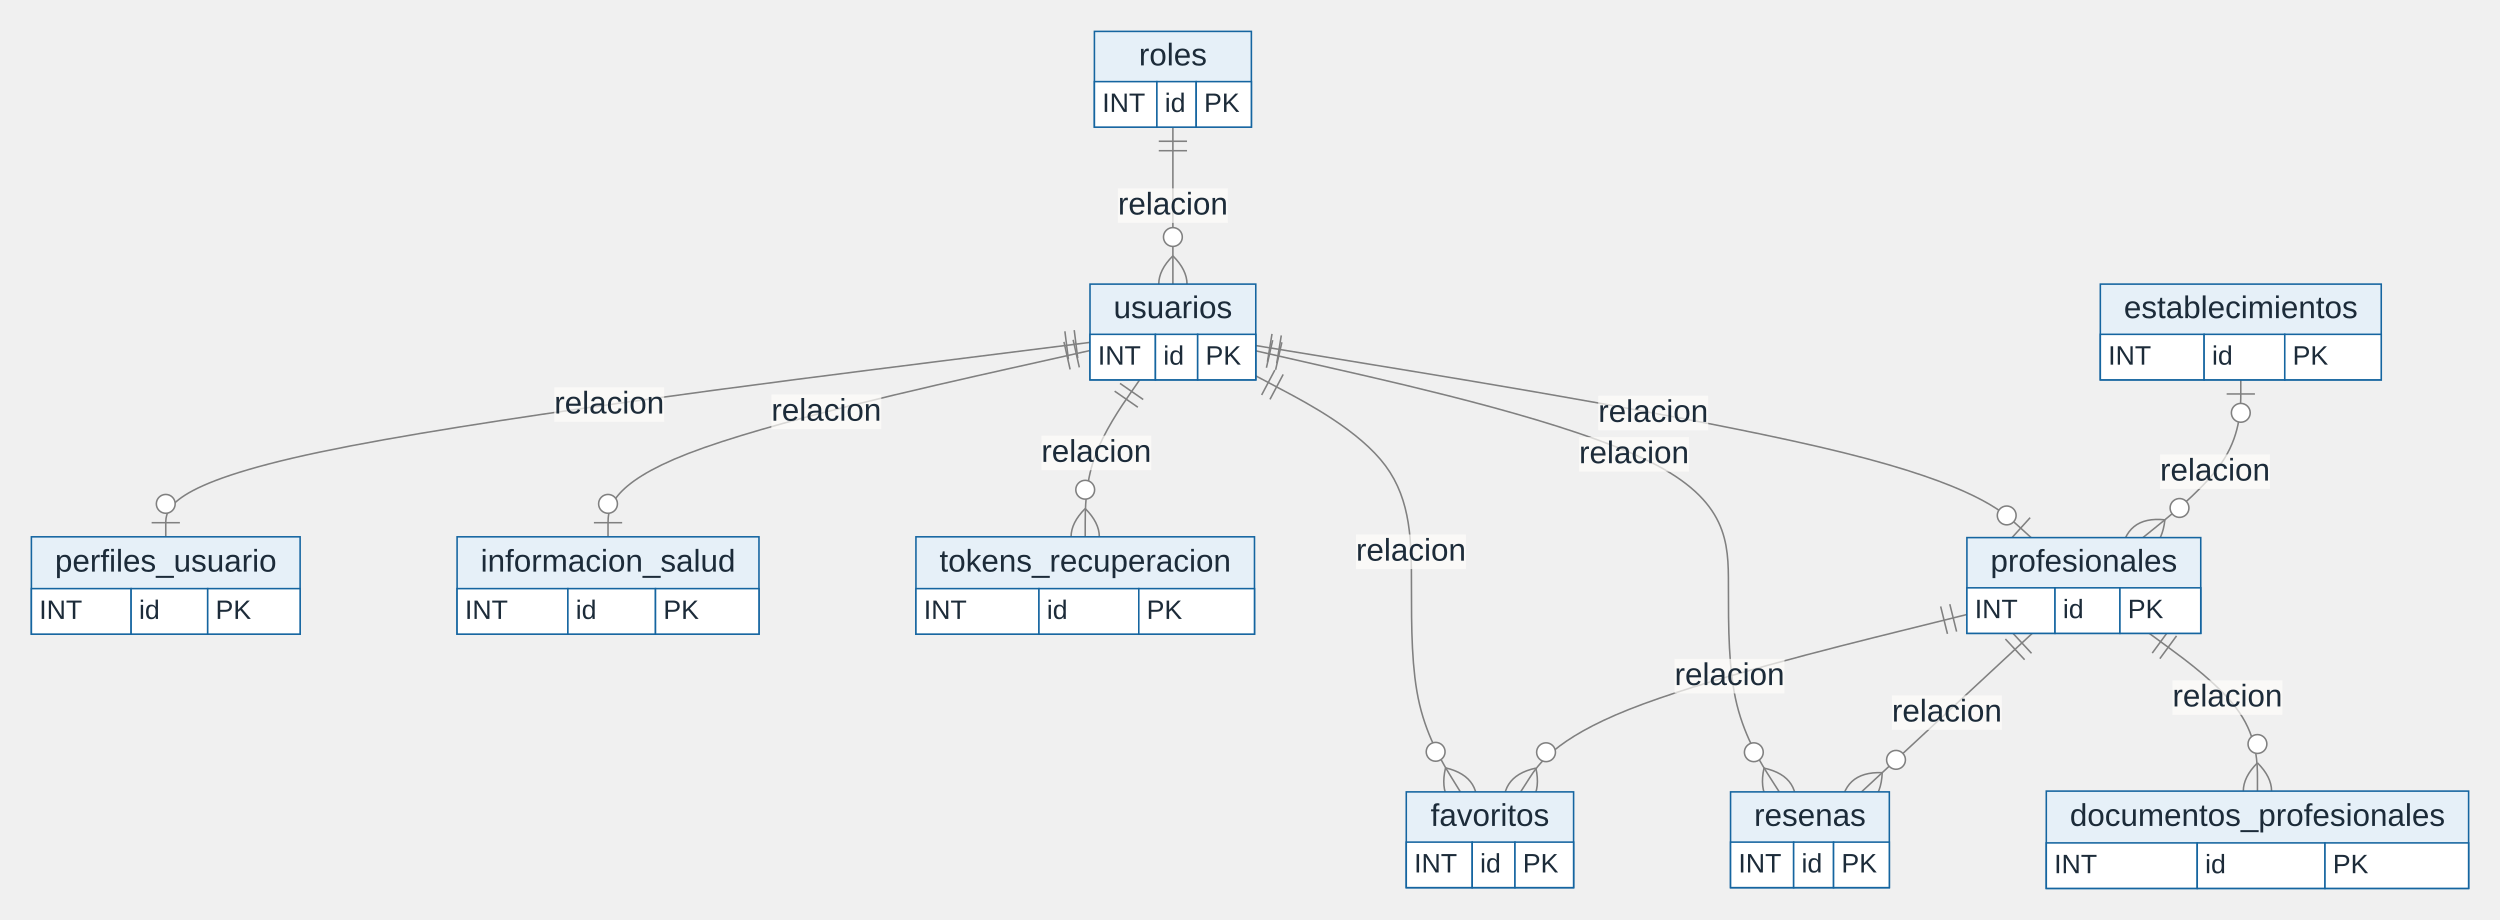
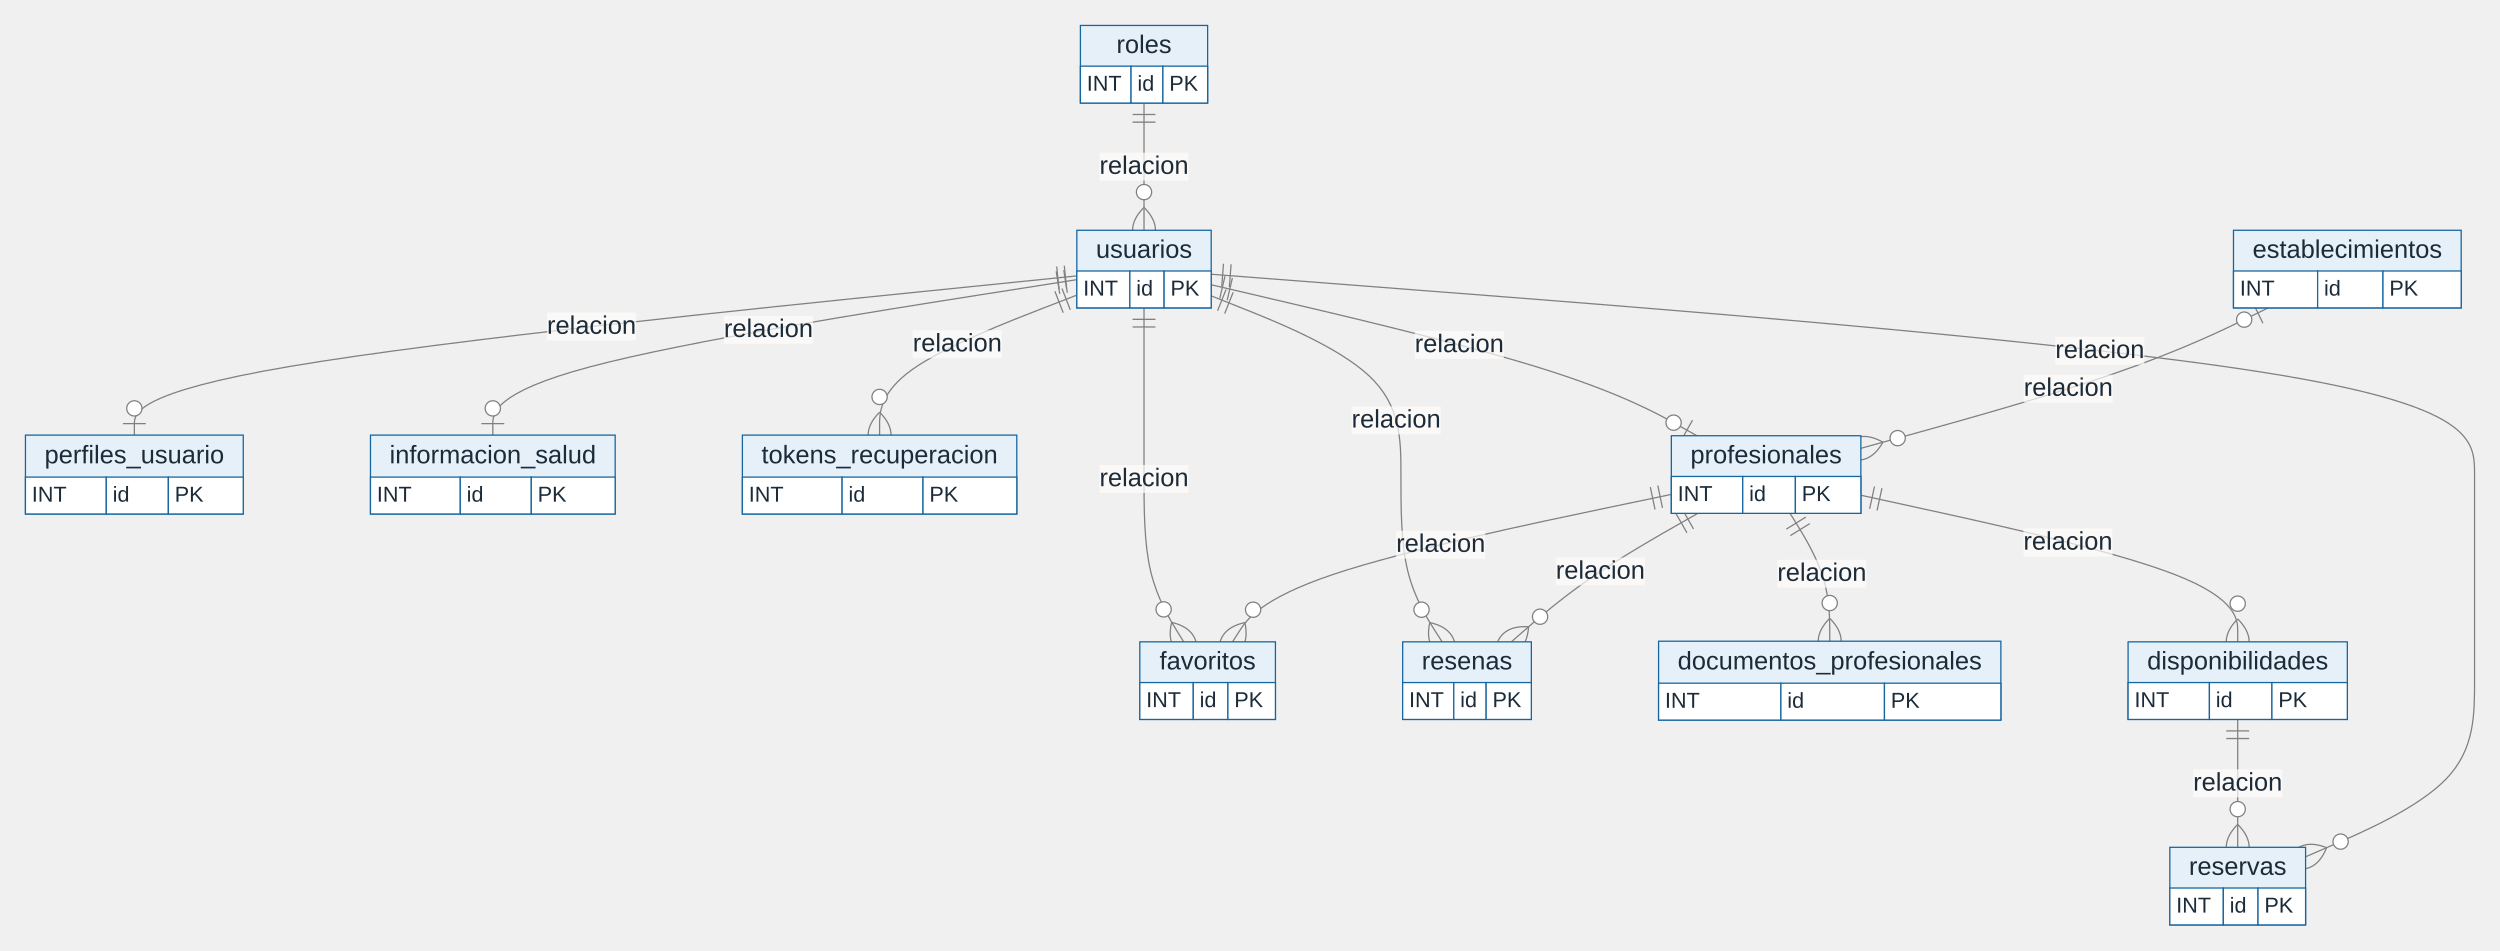
- <svg xmlns="http://www.w3.org/2000/svg" aria-roledescription="er" role="graphics-document document" viewBox="0 0 1592.719 586" height="586" width="1592.719" id="summary">
+ <svg xmlns="http://www.w3.org/2000/svg" aria-roledescription="er" role="graphics-document document" viewBox="0 0 1965.047 747" height="747" width="1965.047" id="summary">
  <style>#summary{font-family:Arial;font-size:20px;fill:#1c2b39;}#summary .error-icon{fill:hsl(26.667, 56.25%, 98.725%);}#summary .error-text{fill:rgb(1.422, 3.453, 5.078);stroke:rgb(1.422, 3.453, 5.078);}#summary .edge-thickness-normal{stroke-width:2px;}#summary .edge-thickness-thick{stroke-width:3.5px;}#summary .edge-pattern-solid{stroke-dasharray:0;}#summary .edge-pattern-dashed{stroke-dasharray:3;}#summary .edge-pattern-dotted{stroke-dasharray:2;}#summary .marker{fill:#5f6f80;stroke:#5f6f80;}#summary .marker.cross{stroke:#5f6f80;}#summary svg{font-family:Arial;font-size:20px;}#summary .entityBox{fill:#e6f0f8;stroke:#1565a0;}#summary .attributeBoxOdd{fill:#ffffff;stroke:#1565a0;}#summary .attributeBoxEven{fill:#f2f2f2;stroke:#1565a0;}#summary .relationshipLabelBox{fill:hsl(26.667, 56.25%, 98.725%);opacity:0.7;background-color:hsl(26.667, 56.25%, 98.725%);}#summary .relationshipLabelBox rect{opacity:0.5;}#summary .relationshipLine{stroke:#5f6f80;}#summary .entityTitleText{text-anchor:middle;font-size:18px;fill:#1c2b39;}#summary #MD_PARENT_START{fill:#f5f5f5!important;stroke:#5f6f80!important;stroke-width:1;}#summary #MD_PARENT_END{fill:#f5f5f5!important;stroke:#5f6f80!important;stroke-width:1;}#summary :root{--mermaid-font-family:"trebuchet ms",verdana,arial,sans-serif;}</style>
  <g />
  <defs>
    <marker orient="auto" markerHeight="240" markerWidth="190" refY="7" refX="0" id="MD_PARENT_START">
      <path d="M 18,7 L9,13 L1,7 L9,1 Z" />
    </marker>
  </defs>
  <defs>
    <marker orient="auto" markerHeight="28" markerWidth="20" refY="7" refX="19" id="MD_PARENT_END">
      <path d="M 18,7 L9,13 L1,7 L9,1 Z" />
    </marker>
  </defs>
  <defs>
    <marker orient="auto" markerHeight="18" markerWidth="18" refY="9" refX="0" id="ONLY_ONE_START">
      <path d="M9,0 L9,18 M15,0 L15,18" fill="none" stroke="gray" />
    </marker>
  </defs>
  <defs>
    <marker orient="auto" markerHeight="18" markerWidth="18" refY="9" refX="18" id="ONLY_ONE_END">
      <path d="M3,0 L3,18 M9,0 L9,18" fill="none" stroke="gray" />
    </marker>
  </defs>
  <defs>
    <marker orient="auto" markerHeight="18" markerWidth="30" refY="9" refX="0" id="ZERO_OR_ONE_START">
      <circle r="6" cy="9" cx="21" fill="white" stroke="gray" />
      <path d="M9,0 L9,18" fill="none" stroke="gray" />
    </marker>
  </defs>
  <defs>
    <marker orient="auto" markerHeight="18" markerWidth="30" refY="9" refX="30" id="ZERO_OR_ONE_END">
      <circle r="6" cy="9" cx="9" fill="white" stroke="gray" />
      <path d="M21,0 L21,18" fill="none" stroke="gray" />
    </marker>
  </defs>
  <defs>
    <marker orient="auto" markerHeight="36" markerWidth="45" refY="18" refX="18" id="ONE_OR_MORE_START">
      <path d="M0,18 Q 18,0 36,18 Q 18,36 0,18 M42,9 L42,27" fill="none" stroke="gray" />
    </marker>
  </defs>
  <defs>
    <marker orient="auto" markerHeight="36" markerWidth="45" refY="18" refX="27" id="ONE_OR_MORE_END">
      <path d="M3,9 L3,27 M9,18 Q27,0 45,18 Q27,36 9,18" fill="none" stroke="gray" />
    </marker>
  </defs>
  <defs>
    <marker orient="auto" markerHeight="36" markerWidth="57" refY="18" refX="18" id="ZERO_OR_MORE_START">
      <circle r="6" cy="18" cx="48" fill="white" stroke="gray" />
      <path d="M0,18 Q18,0 36,18 Q18,36 0,18" fill="none" stroke="gray" />
    </marker>
  </defs>
  <defs>
    <marker orient="auto" markerHeight="36" markerWidth="57" refY="18" refX="39" id="ZERO_OR_MORE_END">
      <circle r="6" cy="18" cx="9" fill="white" stroke="gray" />
      <path d="M21,18 Q39,0 57,18 Q39,36 21,18" fill="none" stroke="gray" />
    </marker>
  </defs>
-   <path style="stroke: gray; fill: none;" marker-start="url(#ONLY_ONE_START)" marker-end="url(#ZERO_OR_MORE_END)" d="M747.234,81L747.234,89.333C747.234,97.667,747.234,114.333,747.234,131C747.234,147.667,747.234,164.333,747.234,172.667L747.234,181" class="er relationshipLine" />
-   <path style="stroke: gray; fill: none;" marker-start="url(#ONLY_ONE_START)" marker-end="url(#ZERO_OR_ONE_END)" d="M694.43,218.125L596.292,230.437C498.154,242.75,301.878,267.375,203.74,288.021C105.602,308.667,105.602,325.333,105.602,333.667L105.602,342" class="er relationshipLine" />
-   <path style="stroke: gray; fill: none;" marker-start="url(#ONLY_ONE_START)" marker-end="url(#ZERO_OR_ONE_END)" d="M694.43,223.312L643.253,234.76C592.076,246.208,489.721,269.104,438.544,288.885C387.367,308.667,387.367,325.333,387.367,333.667L387.367,342" class="er relationshipLine" />
-   <path style="stroke: gray; fill: none;" marker-start="url(#ONLY_ONE_START)" marker-end="url(#ZERO_OR_MORE_END)" d="M726.07,242L720.288,250.333C714.505,258.667,702.94,275.333,697.158,292C691.375,308.667,691.375,325.333,691.375,333.667L691.375,342" class="er relationshipLine" />
-   <path style="stroke: gray; fill: none;" marker-start="url(#ONLY_ONE_START)" marker-end="url(#ZERO_OR_ONE_END)" d="M800.039,220.154L873.099,232.129C946.159,244.103,1092.279,268.051,1174.605,288.442C1256.932,308.833,1275.465,325.667,1284.732,334.083L1293.998,342.5" class="er relationshipLine" />
-   <path style="stroke: gray; fill: none;" marker-start="url(#ZERO_OR_ONE_START)" marker-end="url(#ZERO_OR_MORE_END)" d="M1427.578,242L1427.578,250.333C1427.578,258.667,1427.578,275.333,1417.187,292.083C1406.796,308.833,1386.014,325.667,1375.623,334.083L1365.232,342.5" class="er relationshipLine" />
-   <path style="stroke: gray; fill: none;" marker-start="url(#ONLY_ONE_START)" marker-end="url(#ZERO_OR_MORE_END)" d="M800.039,239.469L816.569,248.224C833.099,256.979,866.159,274.49,882.689,296.745C899.219,319,899.219,346,899.219,373C899.219,400,899.219,427,904.414,448.917C909.61,470.833,920.001,487.667,925.196,496.083L930.392,504.5" class="er relationshipLine" />
-   <path style="stroke: gray; fill: none;" marker-start="url(#ONLY_ONE_START)" marker-end="url(#ZERO_OR_MORE_END)" d="M1253.094,391.483L1211.104,401.902C1169.115,412.322,1085.135,433.161,1037.749,451.997C990.363,470.833,979.569,487.667,974.172,496.083L968.775,504.5" class="er relationshipLine" />
-   <path style="stroke: gray; fill: none;" marker-start="url(#ONLY_ONE_START)" marker-end="url(#ZERO_OR_MORE_END)" d="M800.039,223.51L850.225,234.925C900.411,246.34,1000.784,269.17,1050.97,294.085C1101.156,319,1101.156,346,1101.156,373C1101.156,400,1101.156,427,1106.553,448.917C1111.95,470.833,1122.743,487.667,1128.14,496.083L1133.537,504.5" class="er relationshipLine" />
-   <path style="stroke: gray; fill: none;" marker-start="url(#ONLY_ONE_START)" marker-end="url(#ZERO_OR_MORE_END)" d="M1294.728,403.5L1285.662,411.917C1276.597,420.333,1258.467,437.167,1240.336,454C1222.205,470.833,1204.075,487.667,1195.009,496.083L1185.944,504.5" class="er relationshipLine" />
-   <path style="stroke: gray; fill: none;" marker-start="url(#ONLY_ONE_START)" marker-end="url(#ZERO_OR_MORE_END)" d="M1369.23,403.5L1380.724,411.917C1392.219,420.333,1415.207,437.167,1426.701,453.917C1438.195,470.667,1438.195,487.333,1438.195,495.667L1438.195,504" class="er relationshipLine" />
-   <g transform="translate(697.2344,20 )" id="entity-roles-fb364614-3b4d-5b30-987f-43c2f326d9bb">
+   <path style="stroke: gray; fill: none;" marker-start="url(#ONLY_ONE_START)" marker-end="url(#ZERO_OR_MORE_END)" d="M899.219,81L899.219,89.333C899.219,97.667,899.219,114.333,899.219,131C899.219,147.667,899.219,164.333,899.219,172.667L899.219,181" class="er relationshipLine" />
+   <path style="stroke: gray; fill: none;" marker-start="url(#ONLY_ONE_START)" marker-end="url(#ZERO_OR_ONE_END)" d="M846.414,216.856L722.945,229.38C599.477,241.904,352.539,266.952,229.07,287.809C105.602,308.667,105.602,325.333,105.602,333.667L105.602,342" class="er relationshipLine" />
+   <path style="stroke: gray; fill: none;" marker-start="url(#ONLY_ONE_START)" marker-end="url(#ZERO_OR_ONE_END)" d="M846.414,219.805L769.906,231.837C693.398,243.87,540.383,267.935,463.875,288.301C387.367,308.667,387.367,325.333,387.367,333.667L387.367,342" class="er relationshipLine" />
+   <path style="stroke: gray; fill: none;" marker-start="url(#ONLY_ONE_START)" marker-end="url(#ZERO_OR_MORE_END)" d="M846.414,231.952L820.574,241.96C794.734,251.968,743.055,271.984,717.215,290.325C691.375,308.667,691.375,325.333,691.375,333.667L691.375,342" class="er relationshipLine" />
+   <path style="stroke: gray; fill: none;" marker-start="url(#ONLY_ONE_START)" marker-end="url(#ZERO_OR_ONE_END)" d="M952.023,223.839L1000.637,235.199C1049.251,246.56,1146.479,269.28,1210.107,289.057C1273.734,308.833,1303.762,325.667,1318.776,334.083L1333.789,342.5" class="er relationshipLine" />
+   <path style="stroke: gray; fill: none;" marker-start="url(#ZERO_OR_ONE_START)" marker-end="url(#ZERO_OR_MORE_END)" d="M1782.824,242L1765.824,250.333C1748.823,258.667,1714.822,275.333,1661.464,293.73C1608.107,312.127,1535.393,332.255,1499.036,342.319L1462.68,352.382" class="er relationshipLine" />
+   <path style="stroke: gray; fill: none;" marker-start="url(#ONLY_ONE_START)" marker-end="url(#ZERO_OR_MORE_END)" d="M899.219,242L899.219,250.333C899.219,258.667,899.219,275.333,899.219,297.167C899.219,319,899.219,346,899.219,373C899.219,400,899.219,427,904.414,448.917C909.61,470.833,920.001,487.667,925.196,496.083L930.392,504.5" class="er relationshipLine" />
+   <path style="stroke: gray; fill: none;" marker-start="url(#ONLY_ONE_START)" marker-end="url(#ZERO_OR_MORE_END)" d="M1313.711,388.588L1261.618,399.49C1209.526,410.392,1105.341,432.196,1047.852,451.515C990.363,470.833,979.569,487.667,974.172,496.083L968.775,504.5" class="er relationshipLine" />
+   <path style="stroke: gray; fill: none;" marker-start="url(#ONLY_ONE_START)" marker-end="url(#ZERO_OR_MORE_END)" d="M952.023,232.55L976.879,242.458C1001.734,252.367,1051.445,272.183,1076.301,295.592C1101.156,319,1101.156,346,1101.156,373C1101.156,400,1101.156,427,1106.553,448.917C1111.95,470.833,1122.743,487.667,1128.14,496.083L1133.537,504.5" class="er relationshipLine" />
+   <path style="stroke: gray; fill: none;" marker-start="url(#ONLY_ONE_START)" marker-end="url(#ZERO_OR_MORE_END)" d="M1334.519,403.5L1319.706,411.917C1304.894,420.333,1275.269,437.167,1250.84,454C1226.411,470.833,1207.177,487.667,1197.56,496.083L1187.943,504.5" class="er relationshipLine" />
+   <path style="stroke: gray; fill: none;" marker-start="url(#ONLY_ONE_START)" marker-end="url(#ZERO_OR_MORE_END)" d="M1407.022,403.5L1412.218,411.917C1417.413,420.333,1427.804,437.167,1433,453.917C1438.195,470.667,1438.195,487.333,1438.195,495.667L1438.195,504" class="er relationshipLine" />
+   <path style="stroke: gray; fill: none;" marker-start="url(#ONLY_ONE_START)" marker-end="url(#ZERO_OR_MORE_END)" d="M1462.68,389.276L1512.047,400.063C1561.414,410.851,1660.148,432.425,1709.516,451.629C1758.883,470.833,1758.883,487.667,1758.883,496.083L1758.883,504.5" class="er relationshipLine" />
+   <path style="stroke: gray; fill: none;" marker-start="url(#ONLY_ONE_START)" marker-end="url(#ZERO_OR_MORE_END)" d="M1758.883,565.5L1758.883,573.917C1758.883,582.333,1758.883,599.167,1758.883,615.917C1758.883,632.667,1758.883,649.333,1758.883,657.667L1758.883,666" class="er relationshipLine" />
+   <path style="stroke: gray; fill: none;" marker-start="url(#ONLY_ONE_START)" marker-end="url(#ZERO_OR_MORE_END)" d="M952.023,215.565L1117.527,228.304C1283.031,241.043,1614.039,266.522,1779.543,292.761C1945.047,319,1945.047,346,1945.047,373C1945.047,400,1945.047,427,1945.047,454C1945.047,481,1945.047,508,1945.047,535C1945.047,562,1945.047,589,1922.911,612.072C1900.776,635.143,1856.505,654.287,1834.37,663.858L1812.234,673.43" class="er relationshipLine" />
+   <g transform="translate(849.2188,20 )" id="entity-roles-fb364614-3b4d-5b30-987f-43c2f326d9bb">
    <rect height="61" width="100" y="0" x="0" class="er entityBox" />
    <text style="dominant-baseline: middle; text-anchor: middle; font-size: 20px;" transform="translate(50,16)" y="0" x="0" id="text-entity-roles-fb364614-3b4d-5b30-987f-43c2f326d9bb" class="er entityLabel">roles</text>
    <rect height="29" width="39.809" y="32" x="0" class="er attributeBoxOdd" />
    <text style="dominant-baseline: middle; font-size: 17px;" transform="translate(5,46.5)" y="0" x="0" id="text-entity-roles-fb364614-3b4d-5b30-987f-43c2f326d9bb-attr-1-type" class="er entityLabel">INT</text>
    <rect height="29" width="25.043" y="32" x="39.809" class="er attributeBoxOdd" />
    <text style="dominant-baseline: middle; font-size: 17px;" transform="translate(44.80892,46.5)" y="0" x="0" id="text-entity-roles-fb364614-3b4d-5b30-987f-43c2f326d9bb-attr-1-name" class="er entityLabel">id</text>
    <rect height="29" width="35.148" y="32" x="64.852" class="er attributeBoxOdd" />
    <text style="dominant-baseline: middle; font-size: 17px;" transform="translate(69.85221,46.5)" y="0" x="0" id="text-entity-roles-fb364614-3b4d-5b30-987f-43c2f326d9bb-attr-1-key" class="er entityLabel">PK</text>
  </g>
-   <g transform="translate(694.4297,181 )" id="entity-usuarios-c5d29035-d631-5ab3-8eb1-06db6b067294">
+   <g transform="translate(846.4141,181 )" id="entity-usuarios-c5d29035-d631-5ab3-8eb1-06db6b067294">
    <rect height="61" width="105.609" y="0" x="0" class="er entityBox" />
    <text style="dominant-baseline: middle; text-anchor: middle; font-size: 20px;" transform="translate(52.80469,16)" y="0" x="0" id="text-entity-usuarios-c5d29035-d631-5ab3-8eb1-06db6b067294" class="er entityLabel">usuarios</text>
    <rect height="29" width="41.679" y="32" x="0" class="er attributeBoxOdd" />
    <text style="dominant-baseline: middle; font-size: 17px;" transform="translate(5,46.5)" y="0" x="0" id="text-entity-usuarios-c5d29035-d631-5ab3-8eb1-06db6b067294-attr-1-type" class="er entityLabel">INT</text>
    <rect height="29" width="26.913" y="32" x="41.679" class="er attributeBoxOdd" />
    <text style="dominant-baseline: middle; font-size: 17px;" transform="translate(46.67871,46.5)" y="0" x="0" id="text-entity-usuarios-c5d29035-d631-5ab3-8eb1-06db6b067294-attr-1-name" class="er entityLabel">id</text>
    <rect height="29" width="37.018" y="32" x="68.592" class="er attributeBoxOdd" />
    <text style="dominant-baseline: middle; font-size: 17px;" transform="translate(73.5918,46.5)" y="0" x="0" id="text-entity-usuarios-c5d29035-d631-5ab3-8eb1-06db6b067294-attr-1-key" class="er entityLabel">PK</text>
  </g>
  <g transform="translate(20,342 )" id="entity-perfilesusuario-2c3ec4bd-2af1-5fd1-b128-fbf3827146be">
    <rect height="62" width="171.203" y="0" x="0" class="er entityBox" />
    <text style="dominant-baseline: middle; text-anchor: middle; font-size: 20px;" transform="translate(85.60156,16.5)" y="0" x="0" id="text-entity-perfilesusuario-2c3ec4bd-2af1-5fd1-b128-fbf3827146be" class="er entityLabel">perfiles_usuario</text>
    <rect height="29" width="63.543" y="33" x="0" class="er attributeBoxOdd" />
    <text style="dominant-baseline: middle; font-size: 17px;" transform="translate(5,47.5)" y="0" x="0" id="text-entity-perfilesusuario-2c3ec4bd-2af1-5fd1-b128-fbf3827146be-attr-1-type" class="er entityLabel">INT</text>
    <rect height="29" width="48.778" y="33" x="63.543" class="er attributeBoxOdd" />
    <text style="dominant-baseline: middle; font-size: 17px;" transform="translate(68.54329,47.5)" y="0" x="0" id="text-entity-perfilesusuario-2c3ec4bd-2af1-5fd1-b128-fbf3827146be-attr-1-name" class="er entityLabel">id</text>
    <rect height="29" width="58.882" y="33" x="112.321" class="er attributeBoxOdd" />
    <text style="dominant-baseline: middle; font-size: 17px;" transform="translate(117.321,47.5)" y="0" x="0" id="text-entity-perfilesusuario-2c3ec4bd-2af1-5fd1-b128-fbf3827146be-attr-1-key" class="er entityLabel">PK</text>
  </g>
  <g transform="translate(291.2031,342 )" id="entity-informacionsalud-332648a1-f51b-5274-8a44-9d08f928aeef">
    <rect height="62" width="192.328" y="0" x="0" class="er entityBox" />
    <text style="dominant-baseline: middle; text-anchor: middle; font-size: 20px;" transform="translate(96.16406,16.5)" y="0" x="0" id="text-entity-informacionsalud-332648a1-f51b-5274-8a44-9d08f928aeef" class="er entityLabel">informacion_salud</text>
    <rect height="29" width="70.585" y="33" x="0" class="er attributeBoxOdd" />
    <text style="dominant-baseline: middle; font-size: 17px;" transform="translate(5,47.5)" y="0" x="0" id="text-entity-informacionsalud-332648a1-f51b-5274-8a44-9d08f928aeef-attr-1-type" class="er entityLabel">INT</text>
    <rect height="29" width="55.819" y="33" x="70.585" class="er attributeBoxOdd" />
    <text style="dominant-baseline: middle; font-size: 17px;" transform="translate(75.58496,47.5)" y="0" x="0" id="text-entity-informacionsalud-332648a1-f51b-5274-8a44-9d08f928aeef-attr-1-name" class="er entityLabel">id</text>
    <rect height="29" width="65.924" y="33" x="126.404" class="er attributeBoxOdd" />
    <text style="dominant-baseline: middle; font-size: 17px;" transform="translate(131.4043,47.5)" y="0" x="0" id="text-entity-informacionsalud-332648a1-f51b-5274-8a44-9d08f928aeef-attr-1-key" class="er entityLabel">PK</text>
  </g>
  <g transform="translate(583.5312,342 )" id="entity-tokensrecuperacion-635a6796-2f47-57c2-8294-e65cfdbdd221">
    <rect height="62" width="215.688" y="0" x="0" class="er entityBox" />
    <text style="dominant-baseline: middle; text-anchor: middle; font-size: 20px;" transform="translate(107.8438,16.5)" y="0" x="0" id="text-entity-tokensrecuperacion-635a6796-2f47-57c2-8294-e65cfdbdd221" class="er entityLabel">tokens_recuperacion</text>
    <rect height="29" width="78.371" y="33" x="0" class="er attributeBoxOdd" />
    <text style="dominant-baseline: middle; font-size: 17px;" transform="translate(5,47.5)" y="0" x="0" id="text-entity-tokensrecuperacion-635a6796-2f47-57c2-8294-e65cfdbdd221-attr-1-type" class="er entityLabel">INT</text>
    <rect height="29" width="63.606" y="33" x="78.371" class="er attributeBoxOdd" />
    <text style="dominant-baseline: middle; font-size: 17px;" transform="translate(83.37142,47.5)" y="0" x="0" id="text-entity-tokensrecuperacion-635a6796-2f47-57c2-8294-e65cfdbdd221-attr-1-name" class="er entityLabel">id</text>
    <rect height="29" width="73.71" y="33" x="141.977" class="er attributeBoxOdd" />
    <text style="dominant-baseline: middle; font-size: 17px;" transform="translate(146.9772,47.5)" y="0" x="0" id="text-entity-tokensrecuperacion-635a6796-2f47-57c2-8294-e65cfdbdd221-attr-1-key" class="er entityLabel">PK</text>
  </g>
-   <g transform="translate(1253.094,342.5 )" id="entity-profesionales-4a1f4dad-2a56-5076-9c74-dbe27b55e52f">
+   <g transform="translate(1313.711,342.5 )" id="entity-profesionales-4a1f4dad-2a56-5076-9c74-dbe27b55e52f">
    <rect height="61" width="148.969" y="0" x="0" class="er entityBox" />
    <text style="dominant-baseline: middle; text-anchor: middle; font-size: 20px;" transform="translate(74.48438,16)" y="0" x="0" id="text-entity-profesionales-4a1f4dad-2a56-5076-9c74-dbe27b55e52f" class="er entityLabel">profesionales</text>
    <rect height="29" width="56.132" y="32" x="0" class="er attributeBoxOdd" />
    <text style="dominant-baseline: middle; font-size: 17px;" transform="translate(5,46.5)" y="0" x="0" id="text-entity-profesionales-4a1f4dad-2a56-5076-9c74-dbe27b55e52f-attr-1-type" class="er entityLabel">INT</text>
    <rect height="29" width="41.366" y="32" x="56.132" class="er attributeBoxOdd" />
    <text style="dominant-baseline: middle; font-size: 17px;" transform="translate(61.13184,46.5)" y="0" x="0" id="text-entity-profesionales-4a1f4dad-2a56-5076-9c74-dbe27b55e52f-attr-1-name" class="er entityLabel">id</text>
    <rect height="29" width="51.471" y="32" x="97.498" class="er attributeBoxOdd" />
    <text style="dominant-baseline: middle; font-size: 17px;" transform="translate(102.498,46.5)" y="0" x="0" id="text-entity-profesionales-4a1f4dad-2a56-5076-9c74-dbe27b55e52f-attr-1-key" class="er entityLabel">PK</text>
  </g>
-   <g transform="translate(1338.094,181 )" id="entity-establecimientos-37ba2fc1-29a4-5f72-8b49-9c86a9ca8796">
+   <g transform="translate(1755.562,181 )" id="entity-establecimientos-37ba2fc1-29a4-5f72-8b49-9c86a9ca8796">
    <rect height="61" width="178.969" y="0" x="0" class="er entityBox" />
    <text style="dominant-baseline: middle; text-anchor: middle; font-size: 20px;" transform="translate(89.48438,16)" y="0" x="0" id="text-entity-establecimientos-37ba2fc1-29a4-5f72-8b49-9c86a9ca8796" class="er entityLabel">establecimientos</text>
    <rect height="29" width="66.132" y="32" x="0" class="er attributeBoxOdd" />
    <text style="dominant-baseline: middle; font-size: 17px;" transform="translate(5,46.5)" y="0" x="0" id="text-entity-establecimientos-37ba2fc1-29a4-5f72-8b49-9c86a9ca8796-attr-1-type" class="er entityLabel">INT</text>
    <rect height="29" width="51.366" y="32" x="66.132" class="er attributeBoxOdd" />
    <text style="dominant-baseline: middle; font-size: 17px;" transform="translate(71.13184,46.5)" y="0" x="0" id="text-entity-establecimientos-37ba2fc1-29a4-5f72-8b49-9c86a9ca8796-attr-1-name" class="er entityLabel">id</text>
    <rect height="29" width="61.471" y="32" x="117.498" class="er attributeBoxOdd" />
    <text style="dominant-baseline: middle; font-size: 17px;" transform="translate(122.498,46.5)" y="0" x="0" id="text-entity-establecimientos-37ba2fc1-29a4-5f72-8b49-9c86a9ca8796-attr-1-key" class="er entityLabel">PK</text>
  </g>
  <g transform="translate(895.9219,504.5 )" id="entity-favoritos-33293e2f-6b14-580b-897e-ff94c7f812d6">
    <rect height="61" width="106.594" y="0" x="0" class="er entityBox" />
    <text style="dominant-baseline: middle; text-anchor: middle; font-size: 20px;" transform="translate(53.29688,16)" y="0" x="0" id="text-entity-favoritos-33293e2f-6b14-580b-897e-ff94c7f812d6" class="er entityLabel">favoritos</text>
    <rect height="29" width="42.007" y="32" x="0" class="er attributeBoxOdd" />
    <text style="dominant-baseline: middle; font-size: 17px;" transform="translate(5,46.5)" y="0" x="0" id="text-entity-favoritos-33293e2f-6b14-580b-897e-ff94c7f812d6-attr-1-type" class="er entityLabel">INT</text>
    <rect height="29" width="27.241" y="32" x="42.007" class="er attributeBoxOdd" />
    <text style="dominant-baseline: middle; font-size: 17px;" transform="translate(47.00684,46.5)" y="0" x="0" id="text-entity-favoritos-33293e2f-6b14-580b-897e-ff94c7f812d6-attr-1-name" class="er entityLabel">id</text>
    <rect height="29" width="37.346" y="32" x="69.248" class="er attributeBoxOdd" />
    <text style="dominant-baseline: middle; font-size: 17px;" transform="translate(74.24805,46.5)" y="0" x="0" id="text-entity-favoritos-33293e2f-6b14-580b-897e-ff94c7f812d6-attr-1-key" class="er entityLabel">PK</text>
  </g>
  <g transform="translate(1102.516,504.5 )" id="entity-resenas-48d29bb6-28ba-5227-ad33-e43b0cf5b6cd">
    <rect height="61" width="101.156" y="0" x="0" class="er entityBox" />
    <text style="dominant-baseline: middle; text-anchor: middle; font-size: 20px;" transform="translate(50.57812,16)" y="0" x="0" id="text-entity-resenas-48d29bb6-28ba-5227-ad33-e43b0cf5b6cd" class="er entityLabel">resenas</text>
    <rect height="29" width="40.194" y="32" x="0" class="er attributeBoxOdd" />
    <text style="dominant-baseline: middle; font-size: 17px;" transform="translate(5,46.5)" y="0" x="0" id="text-entity-resenas-48d29bb6-28ba-5227-ad33-e43b0cf5b6cd-attr-1-type" class="er entityLabel">INT</text>
    <rect height="29" width="25.429" y="32" x="40.194" class="er attributeBoxOdd" />
    <text style="dominant-baseline: middle; font-size: 17px;" transform="translate(45.19434,46.5)" y="0" x="0" id="text-entity-resenas-48d29bb6-28ba-5227-ad33-e43b0cf5b6cd-attr-1-name" class="er entityLabel">id</text>
    <rect height="29" width="35.533" y="32" x="65.623" class="er attributeBoxOdd" />
    <text style="dominant-baseline: middle; font-size: 17px;" transform="translate(70.62305,46.5)" y="0" x="0" id="text-entity-resenas-48d29bb6-28ba-5227-ad33-e43b0cf5b6cd-attr-1-key" class="er entityLabel">PK</text>
  </g>
  <g transform="translate(1303.672,504 )" id="entity-documentosprofesionales-d82c5b7a-10f4-5d41-b8b4-87e7dd3efb15">
    <rect height="62" width="269.047" y="0" x="0" class="er entityBox" />
    <text style="dominant-baseline: middle; text-anchor: middle; font-size: 20px;" transform="translate(134.5234,16.5)" y="0" x="0" id="text-entity-documentosprofesionales-d82c5b7a-10f4-5d41-b8b4-87e7dd3efb15" class="er entityLabel">documentos_profesionales</text>
    <rect height="29" width="96.158" y="33" x="0" class="er attributeBoxOdd" />
    <text style="dominant-baseline: middle; font-size: 17px;" transform="translate(5,47.5)" y="0" x="0" id="text-entity-documentosprofesionales-d82c5b7a-10f4-5d41-b8b4-87e7dd3efb15-attr-1-type" class="er entityLabel">INT</text>
    <rect height="29" width="81.392" y="33" x="96.158" class="er attributeBoxOdd" />
    <text style="dominant-baseline: middle; font-size: 17px;" transform="translate(101.1579,47.5)" y="0" x="0" id="text-entity-documentosprofesionales-d82c5b7a-10f4-5d41-b8b4-87e7dd3efb15-attr-1-name" class="er entityLabel">id</text>
    <rect height="29" width="91.497" y="33" x="177.55" class="er attributeBoxOdd" />
    <text style="dominant-baseline: middle; font-size: 17px;" transform="translate(182.5501,47.5)" y="0" x="0" id="text-entity-documentosprofesionales-d82c5b7a-10f4-5d41-b8b4-87e7dd3efb15-attr-1-key" class="er entityLabel">PK</text>
  </g>
-   <rect height="22" width="70.047" y="120" x="712.211" class="er relationshipLabelBox" />
-   <text style="text-anchor: middle; dominant-baseline: middle; font-size: 20px;" y="131" x="747.234" id="rel1" class="er relationshipLabel">relacion</text>
-   <rect height="22" width="70.047" y="246.775" x="353.097" class="er relationshipLabelBox" />
-   <text style="text-anchor: middle; dominant-baseline: middle; font-size: 20px;" y="257.775" x="388.121" id="rel2" class="er relationshipLabel">relacion</text>
-   <rect height="22" width="70.047" y="251.376" x="491.419" class="er relationshipLabelBox" />
-   <text style="text-anchor: middle; dominant-baseline: middle; font-size: 20px;" y="262.376" x="526.443" id="rel3" class="er relationshipLabel">relacion</text>
-   <rect height="22" width="70.047" y="277.559" x="663.408" class="er relationshipLabelBox" />
-   <text style="text-anchor: middle; dominant-baseline: middle; font-size: 20px;" y="288.559" x="698.431" id="rel4" class="er relationshipLabel">relacion</text>
-   <rect height="22" width="70.047" y="252.129" x="1018.224" class="er relationshipLabelBox" />
-   <text style="text-anchor: middle; dominant-baseline: middle; font-size: 20px;" y="263.129" x="1053.247" id="rel5" class="er relationshipLabel">relacion</text>
-   <rect height="22" width="70.047" y="289.51" x="1376.129" class="er relationshipLabelBox" />
-   <text style="text-anchor: middle; dominant-baseline: middle; font-size: 20px;" y="300.51" x="1411.153" id="rel6" class="er relationshipLabel">relacion</text>
-   <rect height="22" width="70.047" y="340.535" x="863.884" class="er relationshipLabelBox" />
-   <text style="text-anchor: middle; dominant-baseline: middle; font-size: 20px;" y="351.535" x="898.907" id="rel7" class="er relationshipLabel">relacion</text>
-   <rect height="22" width="70.047" y="419.759" x="1066.843" class="er relationshipLabelBox" />
-   <text style="text-anchor: middle; dominant-baseline: middle; font-size: 20px;" y="430.759" x="1101.867" id="rel8" class="er relationshipLabel">relacion</text>
-   <rect height="22" width="70.047" y="278.442" x="1005.978" class="er relationshipLabelBox" />
-   <text style="text-anchor: middle; dominant-baseline: middle; font-size: 20px;" y="289.442" x="1041.001" id="rel9" class="er relationshipLabel">relacion</text>
-   <rect height="22" width="70.047" y="443" x="1205.313" class="er relationshipLabelBox" />
-   <text style="text-anchor: middle; dominant-baseline: middle; font-size: 20px;" y="454" x="1240.336" id="rel10" class="er relationshipLabel">relacion</text>
-   <rect height="22" width="70.047" y="433.413" x="1384.033" class="er relationshipLabelBox" />
-   <text style="text-anchor: middle; dominant-baseline: middle; font-size: 20px;" y="444.413" x="1419.057" id="rel11" class="er relationshipLabel">relacion</text>
+   <g transform="translate(1672.719,504.5 )" id="entity-disponibilidades-50c48cdb-6c4f-5ff5-a460-790e886dc247">
+     <rect height="61" width="172.328" y="0" x="0" class="er entityBox" />
+     <text style="dominant-baseline: middle; text-anchor: middle; font-size: 20px;" transform="translate(86.16406,16)" y="0" x="0" id="text-entity-disponibilidades-50c48cdb-6c4f-5ff5-a460-790e886dc247" class="er entityLabel">disponibilidades</text>
+     <rect height="29" width="63.918" y="32" x="0" class="er attributeBoxOdd" />
+     <text style="dominant-baseline: middle; font-size: 17px;" transform="translate(5,46.5)" y="0" x="0" id="text-entity-disponibilidades-50c48cdb-6c4f-5ff5-a460-790e886dc247-attr-1-type" class="er entityLabel">INT</text>
+     <rect height="29" width="49.153" y="32" x="63.918" class="er attributeBoxOdd" />
+     <text style="dominant-baseline: middle; font-size: 17px;" transform="translate(68.91829,46.5)" y="0" x="0" id="text-entity-disponibilidades-50c48cdb-6c4f-5ff5-a460-790e886dc247-attr-1-name" class="er entityLabel">id</text>
+     <rect height="29" width="59.257" y="32" x="113.071" class="er attributeBoxOdd" />
+     <text style="dominant-baseline: middle; font-size: 17px;" transform="translate(118.071,46.5)" y="0" x="0" id="text-entity-disponibilidades-50c48cdb-6c4f-5ff5-a460-790e886dc247-attr-1-key" class="er entityLabel">PK</text>
+   </g>
+   <g transform="translate(1705.531,666 )" id="entity-reservas-2b504ec3-5592-5c5d-94e2-38dd0a6cac7a">
+     <rect height="61" width="106.703" y="0" x="0" class="er entityBox" />
+     <text style="dominant-baseline: middle; text-anchor: middle; font-size: 20px;" transform="translate(53.35156,16)" y="0" x="0" id="text-entity-reservas-2b504ec3-5592-5c5d-94e2-38dd0a6cac7a" class="er entityLabel">reservas</text>
+     <rect height="29" width="42.043" y="32" x="0" class="er attributeBoxOdd" />
+     <text style="dominant-baseline: middle; font-size: 17px;" transform="translate(5,46.5)" y="0" x="0" id="text-entity-reservas-2b504ec3-5592-5c5d-94e2-38dd0a6cac7a-attr-1-type" class="er entityLabel">INT</text>
+     <rect height="29" width="27.278" y="32" x="42.043" class="er attributeBoxOdd" />
+     <text style="dominant-baseline: middle; font-size: 17px;" transform="translate(47.04329,46.5)" y="0" x="0" id="text-entity-reservas-2b504ec3-5592-5c5d-94e2-38dd0a6cac7a-attr-1-name" class="er entityLabel">id</text>
+     <rect height="29" width="37.382" y="32" x="69.321" class="er attributeBoxOdd" />
+     <text style="dominant-baseline: middle; font-size: 17px;" transform="translate(74.32096,46.5)" y="0" x="0" id="text-entity-reservas-2b504ec3-5592-5c5d-94e2-38dd0a6cac7a-attr-1-key" class="er entityLabel">PK</text>
+   </g>
+   <rect height="22" width="70.047" y="120" x="864.196" class="er relationshipLabelBox" />
+   <text style="text-anchor: middle; dominant-baseline: middle; font-size: 20px;" y="131" x="899.219" id="rel1" class="er relationshipLabel">relacion</text>
+   <rect height="22" width="70.047" y="245.721" x="429.948" class="er relationshipLabelBox" />
+   <text style="text-anchor: middle; dominant-baseline: middle; font-size: 20px;" y="256.721" x="464.972" id="rel2" class="er relationshipLabel">relacion</text>
+   <rect height="22" width="70.047" y="248.221" x="568.994" class="er relationshipLabelBox" />
+   <text style="text-anchor: middle; dominant-baseline: middle; font-size: 20px;" y="259.221" x="604.017" id="rel3" class="er relationshipLabel">relacion</text>
+   <rect height="22" width="70.047" y="259.551" x="717.442" class="er relationshipLabelBox" />
+   <text style="text-anchor: middle; dominant-baseline: middle; font-size: 20px;" y="270.551" x="752.465" id="rel4" class="er relationshipLabel">relacion</text>
+   <rect height="22" width="70.047" y="260.126" x="1112" class="er relationshipLabelBox" />
+   <text style="text-anchor: middle; dominant-baseline: middle; font-size: 20px;" y="271.126" x="1147.024" id="rel5" class="er relationshipLabel">relacion</text>
+   <rect height="22" width="70.047" y="294.466" x="1590.693" class="er relationshipLabelBox" />
+   <text style="text-anchor: middle; dominant-baseline: middle; font-size: 20px;" y="305.466" x="1625.716" id="rel6" class="er relationshipLabel">relacion</text>
+   <rect height="22" width="70.047" y="365.467" x="864.196" class="er relationshipLabelBox" />
+   <text style="text-anchor: middle; dominant-baseline: middle; font-size: 20px;" y="376.467" x="899.22" id="rel7" class="er relationshipLabel">relacion</text>
+   <rect height="22" width="70.047" y="417.115" x="1097.421" class="er relationshipLabelBox" />
+   <text style="text-anchor: middle; dominant-baseline: middle; font-size: 20px;" y="428.115" x="1132.444" id="rel8" class="er relationshipLabel">relacion</text>
+   <rect height="22" width="70.047" y="319.402" x="1062.377" class="er relationshipLabelBox" />
+   <text style="text-anchor: middle; dominant-baseline: middle; font-size: 20px;" y="330.402" x="1097.4" id="rel9" class="er relationshipLabel">relacion</text>
+   <rect height="22" width="70.047" y="438.225" x="1222.88" class="er relationshipLabelBox" />
+   <text style="text-anchor: middle; dominant-baseline: middle; font-size: 20px;" y="449.225" x="1257.904" id="rel10" class="er relationshipLabel">relacion</text>
+   <rect height="22" width="70.047" y="439.923" x="1396.994" class="er relationshipLabelBox" />
+   <text style="text-anchor: middle; dominant-baseline: middle; font-size: 20px;" y="450.923" x="1432.017" id="rel11" class="er relationshipLabel">relacion</text>
+   <rect height="22" width="70.047" y="415.372" x="1590.431" class="er relationshipLabelBox" />
+   <text style="text-anchor: middle; dominant-baseline: middle; font-size: 20px;" y="426.372" x="1625.455" id="rel12" class="er relationshipLabel">relacion</text>
+   <rect height="22" width="70.047" y="604.75" x="1723.86" class="er relationshipLabelBox" />
+   <text style="text-anchor: middle; dominant-baseline: middle; font-size: 20px;" y="615.75" x="1758.883" id="rel13" class="er relationshipLabel">relacion</text>
+   <rect height="22" width="70.047" y="264.762" x="1615.489" class="er relationshipLabelBox" />
+   <text style="text-anchor: middle; dominant-baseline: middle; font-size: 20px;" y="275.762" x="1650.512" id="rel14" class="er relationshipLabel">relacion</text>
</svg>
